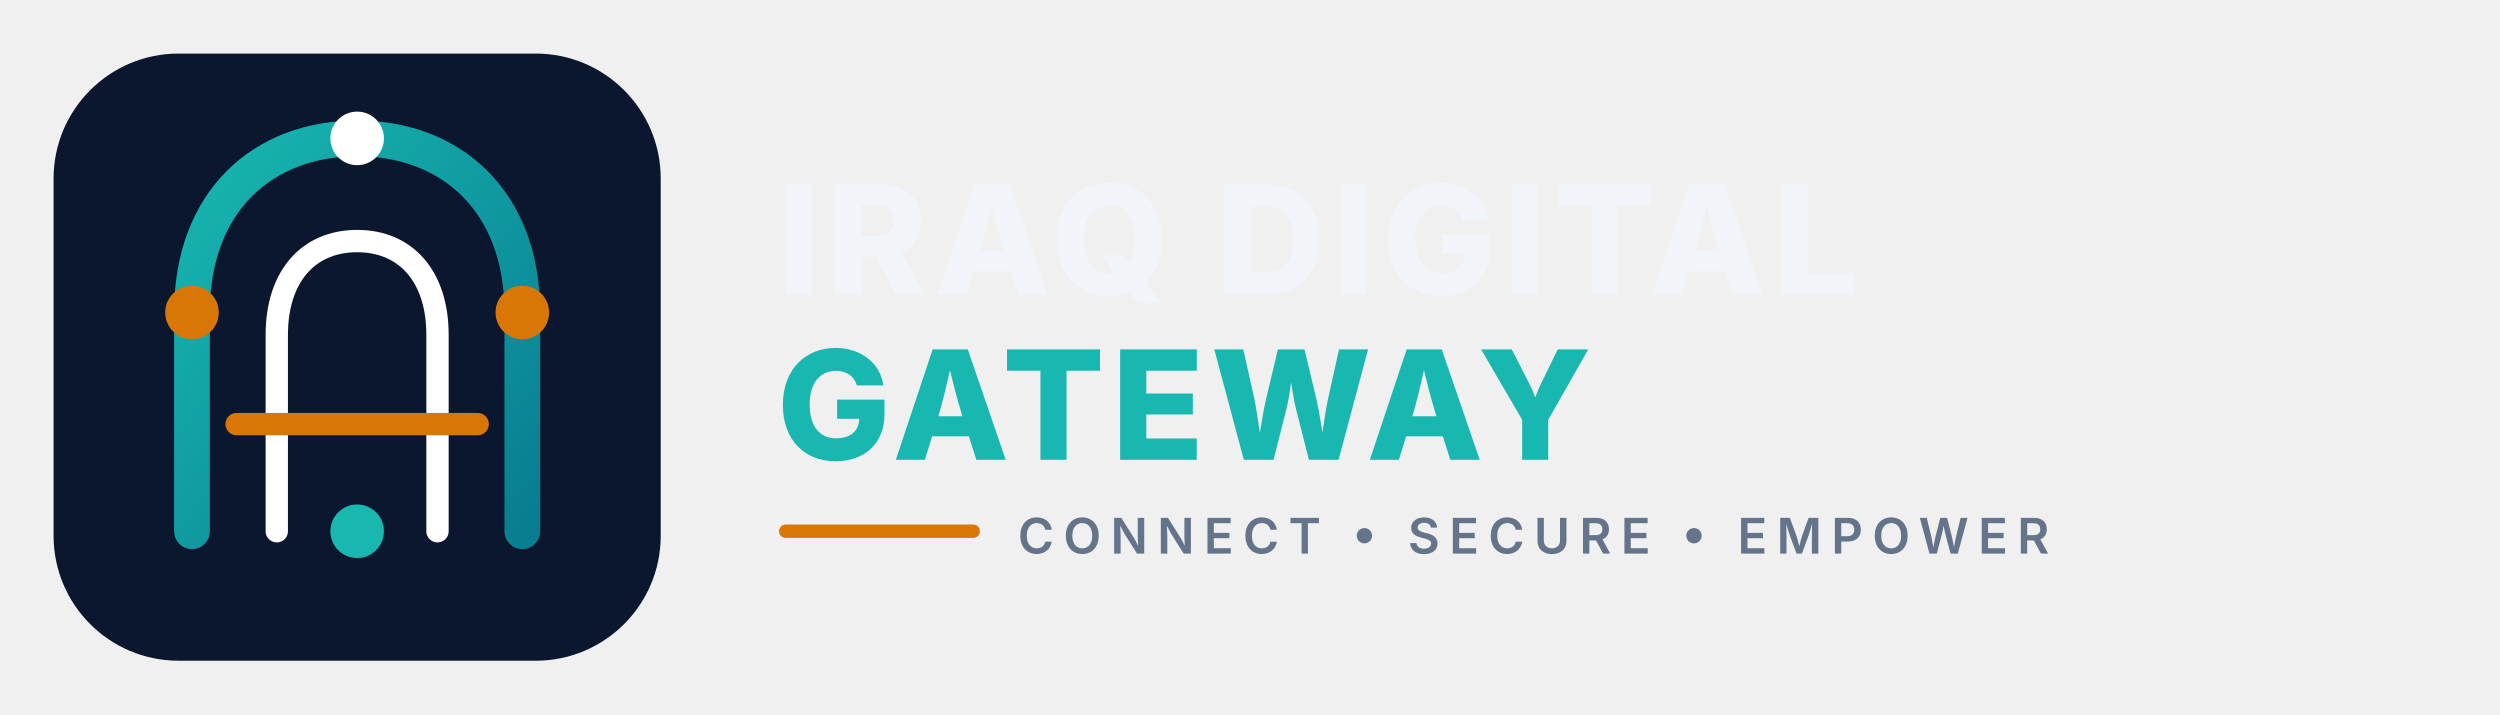
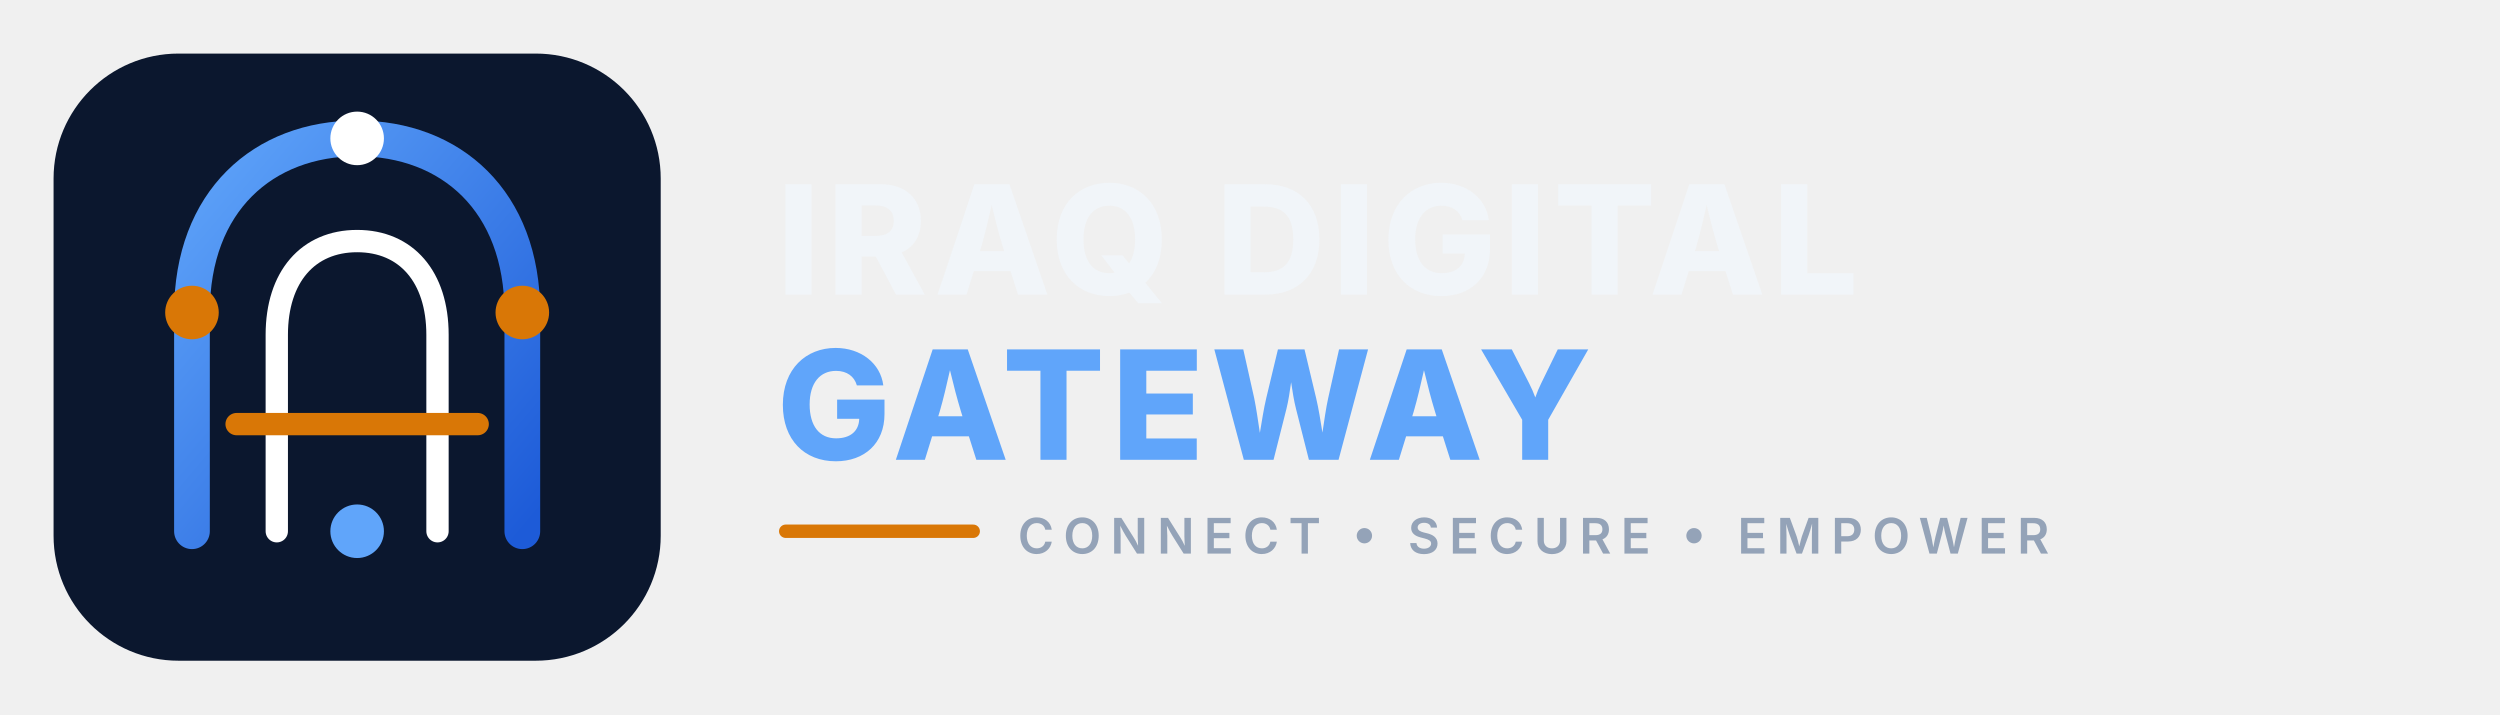
<svg xmlns="http://www.w3.org/2000/svg" width="560" height="160" viewBox="0 0 560 160" role="img" aria-labelledby="idg-title idg-desc">
  <defs>
    <linearGradient id="idg-gradient" x1="0" y1="0" x2="1" y2="1">
-       <stop offset="0%" stop-color="#18B7B0" />
-       <stop offset="100%" stop-color="#087E91" />
+       <stop offset="0%" stop-color="#60A5FA" />
+       <stop offset="100%" stop-color="#1D5BD8" />
    </linearGradient>
  </defs>
  <rect x="12" y="12" width="136" height="136" rx="28" fill="#0B172E" />
  <path d="M43 119 V70            C43 45 59 31 80 31            C101 31 117 45 117 70            V119" fill="none" stroke="url(#idg-gradient)" stroke-width="8" stroke-linecap="round" />
  <path d="M62 119 V75            C62 62 69 54 80 54            C91 54 98 62 98 75            V119" fill="none" stroke="#FFFFFF" stroke-width="5" stroke-linecap="round" />
  <path d="M53 95 H107" fill="none" stroke="#D97706" stroke-width="5" stroke-linecap="round" />
  <circle cx="43" cy="70" r="6" fill="#D97706" />
  <circle cx="117" cy="70" r="6" fill="#D97706" />
  <circle cx="80" cy="31" r="6" fill="#FFFFFF" />
-   <circle cx="80" cy="119" r="6" fill="#18B7B0" />
+   <circle cx="80" cy="119" r="6" fill="#60A5FA" />
  <text x="174" y="66" font-family="Inter, system-ui, sans-serif" font-size="34" font-weight="800" letter-spacing="1.5" fill="#F1F5F9">
    IRAQ DIGITAL
  </text>
-   <text x="174" y="103" font-family="Inter, system-ui, sans-serif" font-size="34" font-weight="800" letter-spacing="1.5" fill="#18B7B0">
+   <text x="174" y="103" font-family="Inter, system-ui, sans-serif" font-size="34" font-weight="800" letter-spacing="1.5" fill="#60A5FA">
    GATEWAY
  </text>
  <path d="M176 119 H218" stroke="#D97706" stroke-width="3" stroke-linecap="round" />
-   <text x="228" y="124" font-family="Inter, system-ui, sans-serif" font-size="11" font-weight="600" letter-spacing="2.1" fill="#64748B">
+   <text x="228" y="124" font-family="Inter, system-ui, sans-serif" font-size="11" font-weight="600" letter-spacing="2.1" fill="#94A3B8">
    CONNECT • SECURE • EMPOWER
  </text>
</svg>
